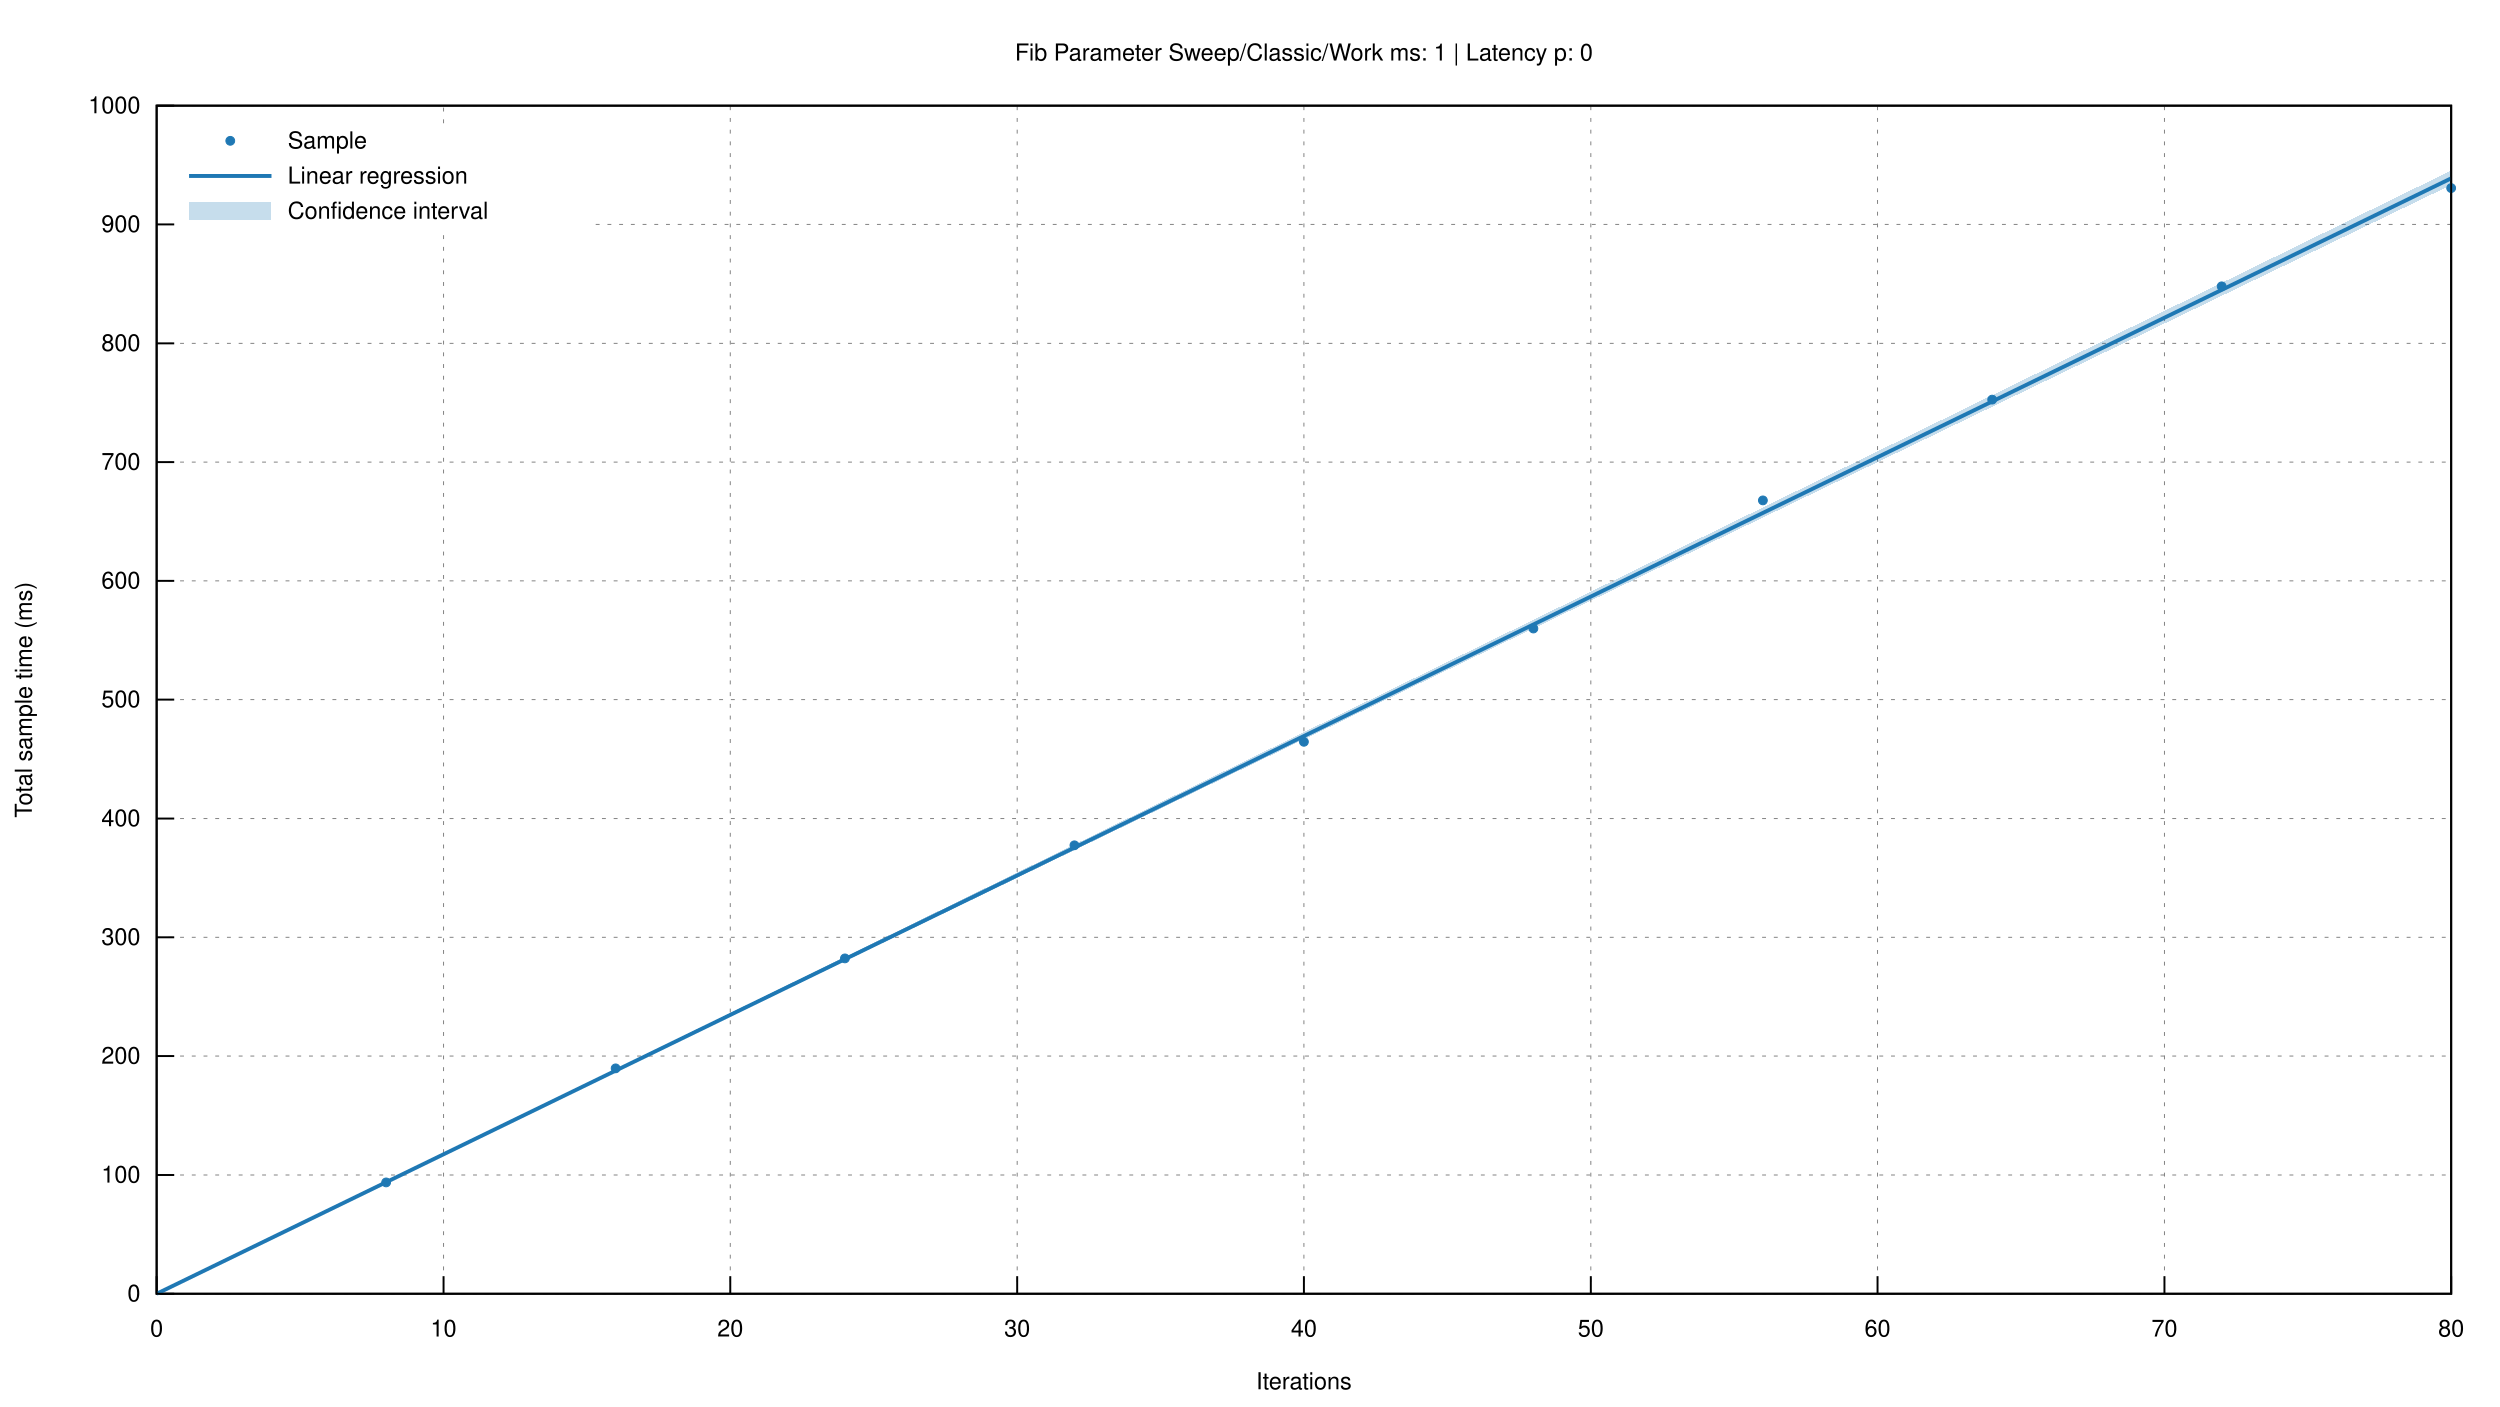
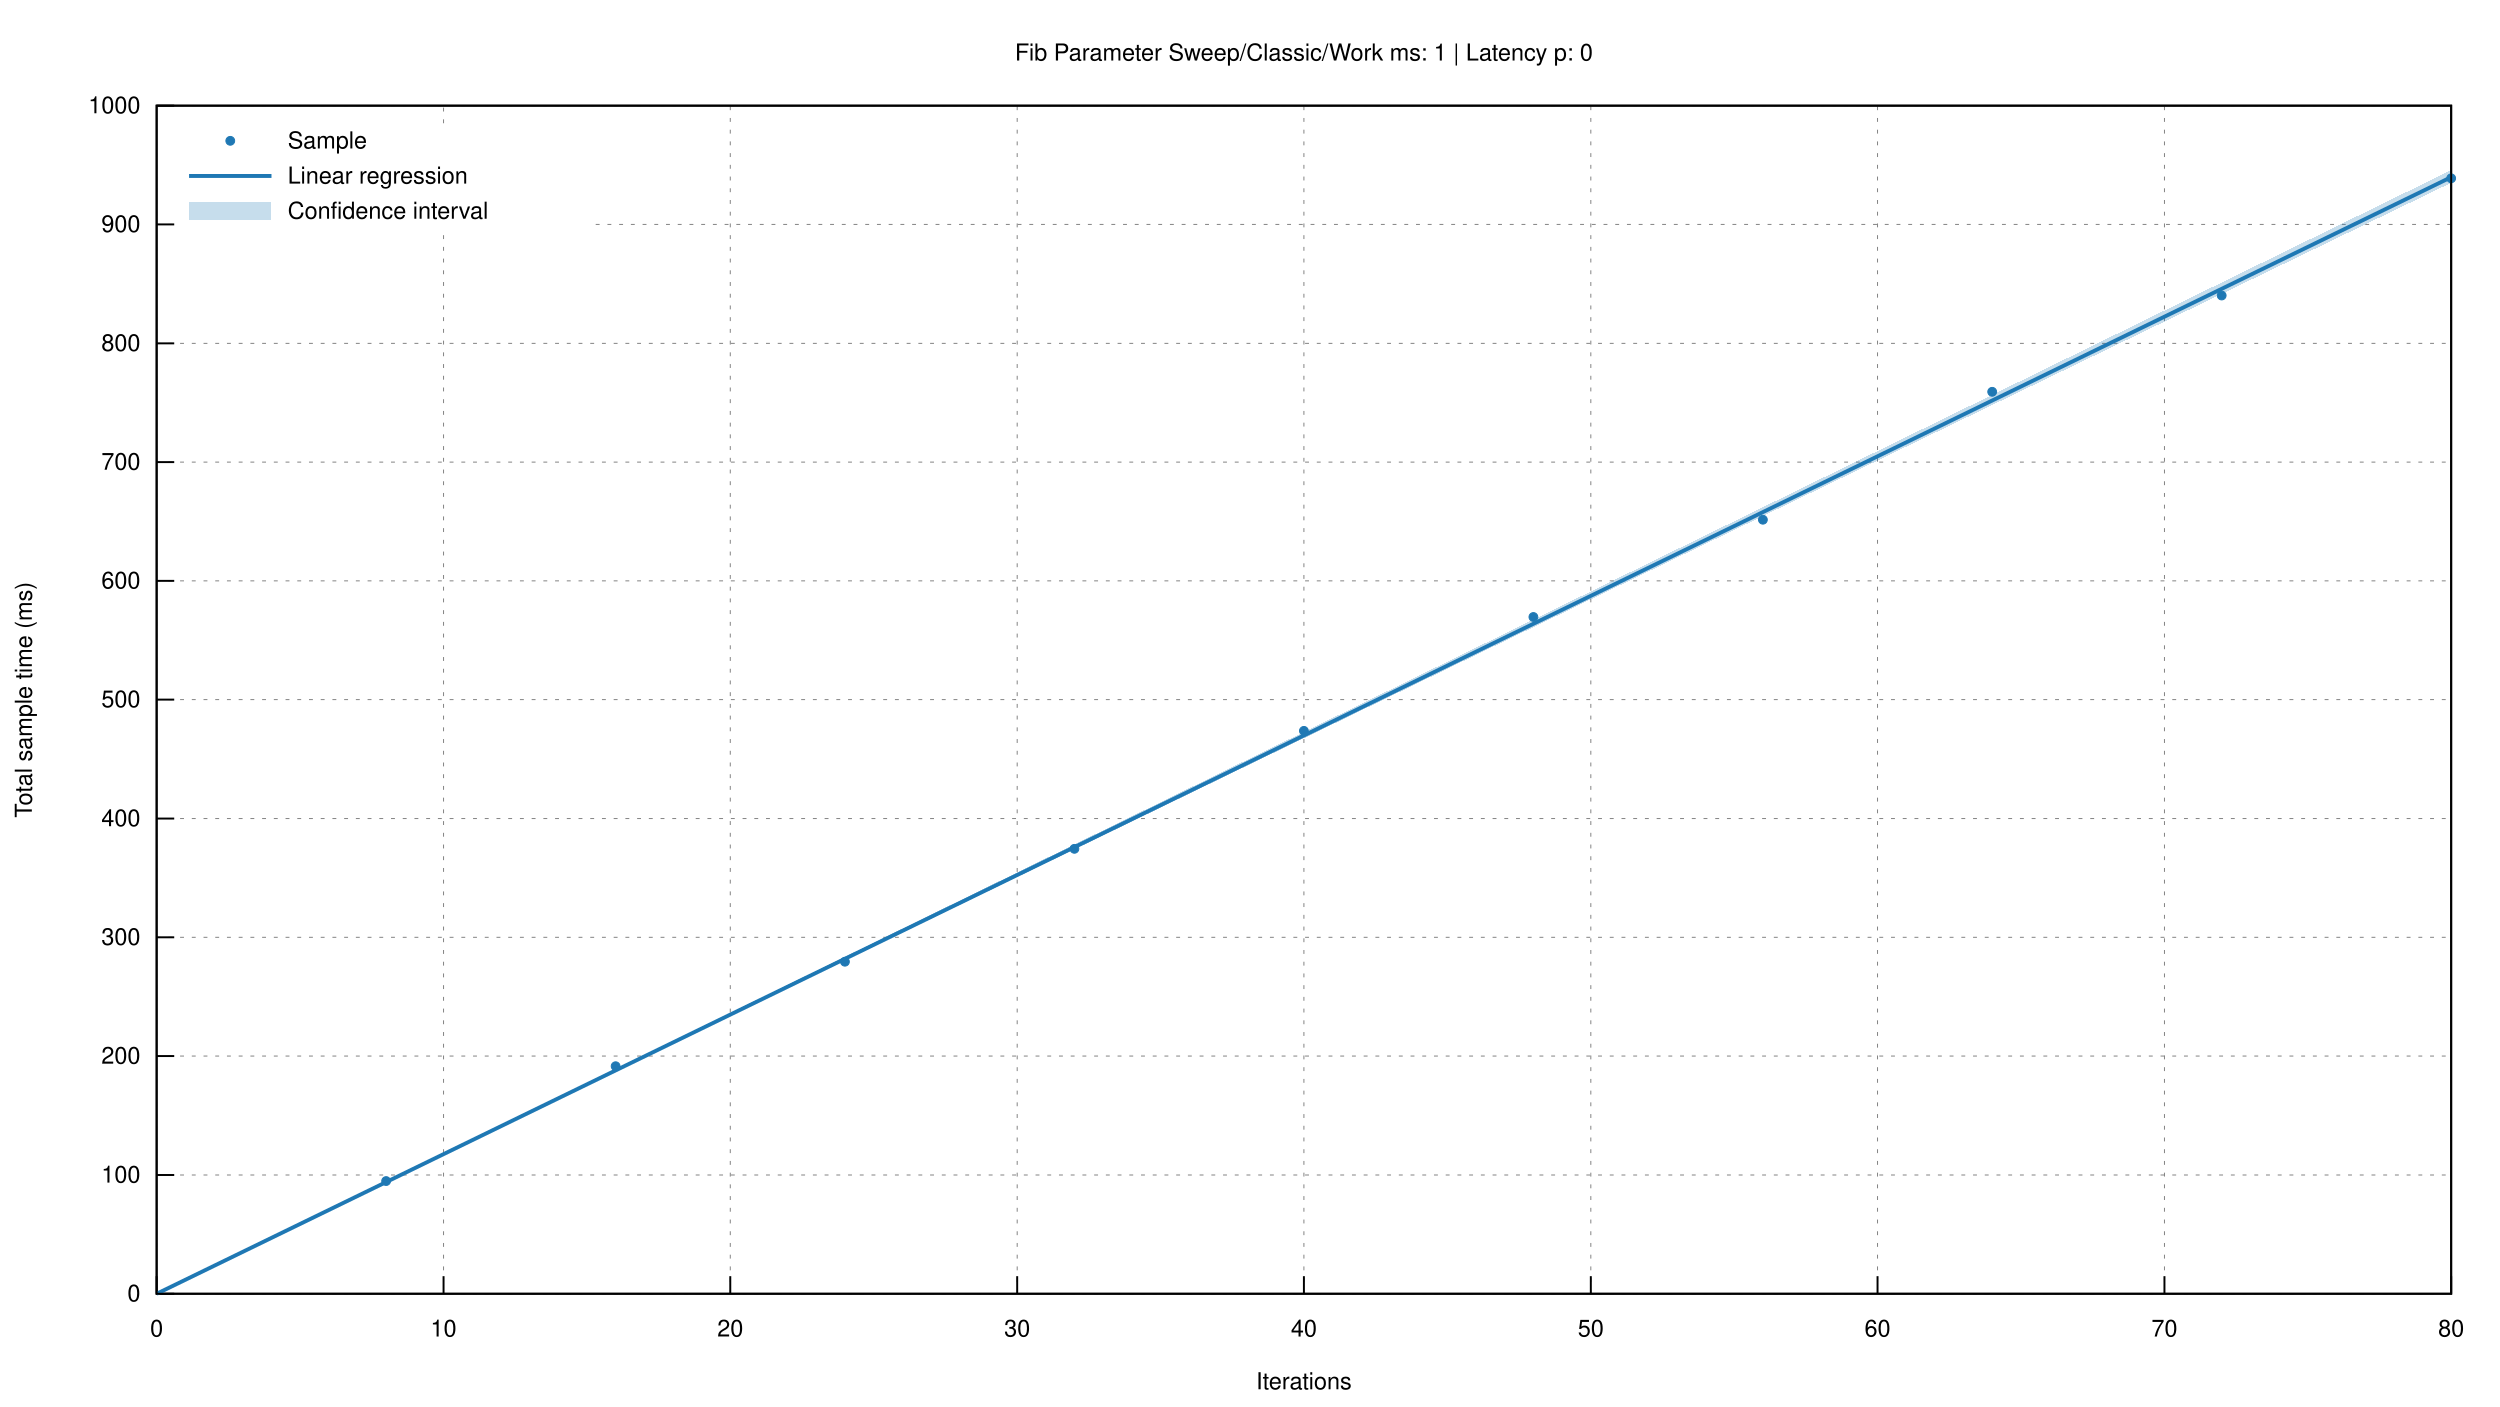
<svg xmlns="http://www.w3.org/2000/svg" xmlns:xlink="http://www.w3.org/1999/xlink" viewBox="0 0 1280 720">
  <g id="gnuplot_canvas">
    <rect x="0" y="0" width="1280" height="720" fill="none" />
    <defs>
      <circle id="gpDot" r="0.5" stroke-width="0.5" />
      <path id="gpPt0" stroke-width="0.222" stroke="currentColor" d="M-1,0 h2 M0,-1 v2" />
      <path id="gpPt1" stroke-width="0.222" stroke="currentColor" d="M-1,-1 L1,1 M1,-1 L-1,1" />
      <path id="gpPt2" stroke-width="0.222" stroke="currentColor" d="M-1,0 L1,0 M0,-1 L0,1 M-1,-1 L1,1 M-1,1 L1,-1" />
      <rect id="gpPt3" stroke-width="0.222" stroke="currentColor" x="-1" y="-1" width="2" height="2" />
      <rect id="gpPt4" stroke-width="0.222" stroke="currentColor" fill="currentColor" x="-1" y="-1" width="2" height="2" />
      <circle id="gpPt5" stroke-width="0.222" stroke="currentColor" cx="0" cy="0" r="1" />
      <use xlink:href="#gpPt5" id="gpPt6" fill="currentColor" stroke="none" />
      <path id="gpPt7" stroke-width="0.222" stroke="currentColor" d="M0,-1.33 L-1.33,0.67 L1.33,0.67 z" />
      <use xlink:href="#gpPt7" id="gpPt8" fill="currentColor" stroke="none" />
      <use xlink:href="#gpPt7" id="gpPt9" stroke="currentColor" transform="rotate(180)" />
      <use xlink:href="#gpPt9" id="gpPt10" fill="currentColor" stroke="none" />
      <use xlink:href="#gpPt3" id="gpPt11" stroke="currentColor" transform="rotate(45)" />
      <use xlink:href="#gpPt11" id="gpPt12" fill="currentColor" stroke="none" />
      <path id="gpPt13" stroke-width="0.222" stroke="currentColor" d="M0,1.330 L1.265,0.411 L0.782,-1.067 L-0.782,-1.076 L-1.265,0.411 z" />
      <use xlink:href="#gpPt13" id="gpPt14" fill="currentColor" stroke="none" />
      <filter id="textbox" filterUnits="objectBoundingBox" x="0" y="0" height="1" width="1">
        <feFlood flood-color="white" flood-opacity="1" result="bgnd" />
        <feComposite in="SourceGraphic" in2="bgnd" operator="atop" />
      </filter>
      <filter id="greybox" filterUnits="objectBoundingBox" x="0" y="0" height="1" width="1">
        <feFlood flood-color="lightgrey" flood-opacity="1" result="grey" />
        <feComposite in="SourceGraphic" in2="grey" operator="atop" />
      </filter>
    </defs>
    <g fill="none" color="white" stroke="currentColor" stroke-width="1.00" stroke-linecap="butt" stroke-linejoin="miter">
</g>
    <g fill="none" color="black" stroke="currentColor" stroke-width="1.00" stroke-linecap="butt" stroke-linejoin="miter">
</g>
    <g fill="none" color="black" stroke="black" stroke-width="0.50" stroke-linecap="butt" stroke-linejoin="miter">
</g>
    <g fill="none" color="gray" stroke="currentColor" stroke-width="0.50" stroke-linecap="butt" stroke-linejoin="miter">
      <path stroke="gray" stroke-dasharray="2,4" class="gridline" d="M80.2,662.4 L1255.0,662.4  " />
    </g>
    <g fill="none" color="gray" stroke="gray" stroke-width="1.00" stroke-linecap="butt" stroke-linejoin="miter">
</g>
    <g fill="none" color="black" stroke="currentColor" stroke-width="1.00" stroke-linecap="butt" stroke-linejoin="miter">
      <path stroke="black" d="M80.2,662.4 L89.2,662.4  " />
      <g transform="translate(71.9,666.3)" stroke="none" fill="black" font-family="Helvetica" font-size="12.00" text-anchor="end">
        <text>
          <tspan font-family="Helvetica"> 0</tspan>
        </text>
      </g>
    </g>
    <g fill="none" color="black" stroke="currentColor" stroke-width="1.00" stroke-linecap="butt" stroke-linejoin="miter">
</g>
    <g fill="none" color="black" stroke="black" stroke-width="0.50" stroke-linecap="butt" stroke-linejoin="miter">
</g>
    <g fill="none" color="gray" stroke="currentColor" stroke-width="0.50" stroke-linecap="butt" stroke-linejoin="miter">
      <path stroke="gray" stroke-dasharray="2,4" class="gridline" d="M80.2,601.6 L1255.0,601.6  " />
    </g>
    <g fill="none" color="gray" stroke="gray" stroke-width="1.00" stroke-linecap="butt" stroke-linejoin="miter">
</g>
    <g fill="none" color="black" stroke="currentColor" stroke-width="1.00" stroke-linecap="butt" stroke-linejoin="miter">
      <path stroke="black" d="M80.2,601.6 L89.2,601.6  " />
      <g transform="translate(71.9,605.5)" stroke="none" fill="black" font-family="Helvetica" font-size="12.00" text-anchor="end">
        <text>
          <tspan font-family="Helvetica"> 100</tspan>
        </text>
      </g>
    </g>
    <g fill="none" color="black" stroke="currentColor" stroke-width="1.00" stroke-linecap="butt" stroke-linejoin="miter">
</g>
    <g fill="none" color="black" stroke="black" stroke-width="0.50" stroke-linecap="butt" stroke-linejoin="miter">
</g>
    <g fill="none" color="gray" stroke="currentColor" stroke-width="0.50" stroke-linecap="butt" stroke-linejoin="miter">
      <path stroke="gray" stroke-dasharray="2,4" class="gridline" d="M80.2,540.7 L1255.0,540.7  " />
    </g>
    <g fill="none" color="gray" stroke="gray" stroke-width="1.00" stroke-linecap="butt" stroke-linejoin="miter">
</g>
    <g fill="none" color="black" stroke="currentColor" stroke-width="1.00" stroke-linecap="butt" stroke-linejoin="miter">
      <path stroke="black" d="M80.2,540.7 L89.2,540.7  " />
      <g transform="translate(71.9,544.6)" stroke="none" fill="black" font-family="Helvetica" font-size="12.00" text-anchor="end">
        <text>
          <tspan font-family="Helvetica"> 200</tspan>
        </text>
      </g>
    </g>
    <g fill="none" color="black" stroke="currentColor" stroke-width="1.00" stroke-linecap="butt" stroke-linejoin="miter">
</g>
    <g fill="none" color="black" stroke="black" stroke-width="0.50" stroke-linecap="butt" stroke-linejoin="miter">
</g>
    <g fill="none" color="gray" stroke="currentColor" stroke-width="0.50" stroke-linecap="butt" stroke-linejoin="miter">
      <path stroke="gray" stroke-dasharray="2,4" class="gridline" d="M80.2,479.9 L1255.0,479.9  " />
    </g>
    <g fill="none" color="gray" stroke="gray" stroke-width="1.00" stroke-linecap="butt" stroke-linejoin="miter">
</g>
    <g fill="none" color="black" stroke="currentColor" stroke-width="1.00" stroke-linecap="butt" stroke-linejoin="miter">
      <path stroke="black" d="M80.2,479.9 L89.2,479.9  " />
      <g transform="translate(71.9,483.8)" stroke="none" fill="black" font-family="Helvetica" font-size="12.00" text-anchor="end">
        <text>
          <tspan font-family="Helvetica"> 300</tspan>
        </text>
      </g>
    </g>
    <g fill="none" color="black" stroke="currentColor" stroke-width="1.00" stroke-linecap="butt" stroke-linejoin="miter">
</g>
    <g fill="none" color="black" stroke="black" stroke-width="0.50" stroke-linecap="butt" stroke-linejoin="miter">
</g>
    <g fill="none" color="gray" stroke="currentColor" stroke-width="0.50" stroke-linecap="butt" stroke-linejoin="miter">
      <path stroke="gray" stroke-dasharray="2,4" class="gridline" d="M80.2,419.1 L1255.0,419.1  " />
    </g>
    <g fill="none" color="gray" stroke="gray" stroke-width="1.00" stroke-linecap="butt" stroke-linejoin="miter">
</g>
    <g fill="none" color="black" stroke="currentColor" stroke-width="1.00" stroke-linecap="butt" stroke-linejoin="miter">
      <path stroke="black" d="M80.2,419.1 L89.2,419.1  " />
      <g transform="translate(71.9,423.0)" stroke="none" fill="black" font-family="Helvetica" font-size="12.00" text-anchor="end">
        <text>
          <tspan font-family="Helvetica"> 400</tspan>
        </text>
      </g>
    </g>
    <g fill="none" color="black" stroke="currentColor" stroke-width="1.00" stroke-linecap="butt" stroke-linejoin="miter">
</g>
    <g fill="none" color="black" stroke="black" stroke-width="0.50" stroke-linecap="butt" stroke-linejoin="miter">
</g>
    <g fill="none" color="gray" stroke="currentColor" stroke-width="0.50" stroke-linecap="butt" stroke-linejoin="miter">
      <path stroke="gray" stroke-dasharray="2,4" class="gridline" d="M80.2,358.2 L1255.0,358.2  " />
    </g>
    <g fill="none" color="gray" stroke="gray" stroke-width="1.00" stroke-linecap="butt" stroke-linejoin="miter">
</g>
    <g fill="none" color="black" stroke="currentColor" stroke-width="1.00" stroke-linecap="butt" stroke-linejoin="miter">
      <path stroke="black" d="M80.2,358.2 L89.2,358.2  " />
      <g transform="translate(71.9,362.1)" stroke="none" fill="black" font-family="Helvetica" font-size="12.00" text-anchor="end">
        <text>
          <tspan font-family="Helvetica"> 500</tspan>
        </text>
      </g>
    </g>
    <g fill="none" color="black" stroke="currentColor" stroke-width="1.00" stroke-linecap="butt" stroke-linejoin="miter">
</g>
    <g fill="none" color="black" stroke="black" stroke-width="0.50" stroke-linecap="butt" stroke-linejoin="miter">
</g>
    <g fill="none" color="gray" stroke="currentColor" stroke-width="0.50" stroke-linecap="butt" stroke-linejoin="miter">
      <path stroke="gray" stroke-dasharray="2,4" class="gridline" d="M80.2,297.4 L1255.0,297.4  " />
    </g>
    <g fill="none" color="gray" stroke="gray" stroke-width="1.00" stroke-linecap="butt" stroke-linejoin="miter">
</g>
    <g fill="none" color="black" stroke="currentColor" stroke-width="1.00" stroke-linecap="butt" stroke-linejoin="miter">
      <path stroke="black" d="M80.2,297.4 L89.2,297.4  " />
      <g transform="translate(71.9,301.3)" stroke="none" fill="black" font-family="Helvetica" font-size="12.00" text-anchor="end">
        <text>
          <tspan font-family="Helvetica"> 600</tspan>
        </text>
      </g>
    </g>
    <g fill="none" color="black" stroke="currentColor" stroke-width="1.00" stroke-linecap="butt" stroke-linejoin="miter">
</g>
    <g fill="none" color="black" stroke="black" stroke-width="0.50" stroke-linecap="butt" stroke-linejoin="miter">
</g>
    <g fill="none" color="gray" stroke="currentColor" stroke-width="0.50" stroke-linecap="butt" stroke-linejoin="miter">
      <path stroke="gray" stroke-dasharray="2,4" class="gridline" d="M80.2,236.6 L1255.0,236.6  " />
    </g>
    <g fill="none" color="gray" stroke="gray" stroke-width="1.00" stroke-linecap="butt" stroke-linejoin="miter">
</g>
    <g fill="none" color="black" stroke="currentColor" stroke-width="1.00" stroke-linecap="butt" stroke-linejoin="miter">
      <path stroke="black" d="M80.2,236.6 L89.2,236.6  " />
      <g transform="translate(71.9,240.5)" stroke="none" fill="black" font-family="Helvetica" font-size="12.00" text-anchor="end">
        <text>
          <tspan font-family="Helvetica"> 700</tspan>
        </text>
      </g>
    </g>
    <g fill="none" color="black" stroke="currentColor" stroke-width="1.00" stroke-linecap="butt" stroke-linejoin="miter">
</g>
    <g fill="none" color="black" stroke="black" stroke-width="0.50" stroke-linecap="butt" stroke-linejoin="miter">
</g>
    <g fill="none" color="gray" stroke="currentColor" stroke-width="0.50" stroke-linecap="butt" stroke-linejoin="miter">
      <path stroke="gray" stroke-dasharray="2,4" class="gridline" d="M80.2,175.8 L1255.0,175.8  " />
    </g>
    <g fill="none" color="gray" stroke="gray" stroke-width="1.00" stroke-linecap="butt" stroke-linejoin="miter">
</g>
    <g fill="none" color="black" stroke="currentColor" stroke-width="1.00" stroke-linecap="butt" stroke-linejoin="miter">
      <path stroke="black" d="M80.2,175.8 L89.2,175.8  " />
      <g transform="translate(71.9,179.7)" stroke="none" fill="black" font-family="Helvetica" font-size="12.00" text-anchor="end">
        <text>
          <tspan font-family="Helvetica"> 800</tspan>
        </text>
      </g>
    </g>
    <g fill="none" color="black" stroke="currentColor" stroke-width="1.00" stroke-linecap="butt" stroke-linejoin="miter">
</g>
    <g fill="none" color="black" stroke="black" stroke-width="0.50" stroke-linecap="butt" stroke-linejoin="miter">
</g>
    <g fill="none" color="gray" stroke="currentColor" stroke-width="0.50" stroke-linecap="butt" stroke-linejoin="miter">
      <path stroke="gray" stroke-dasharray="2,4" class="gridline" d="M80.2,114.9 L88.5,114.9 M305.0,114.9 L1255.0,114.9  " />
    </g>
    <g fill="none" color="gray" stroke="gray" stroke-width="1.00" stroke-linecap="butt" stroke-linejoin="miter">
</g>
    <g fill="none" color="black" stroke="currentColor" stroke-width="1.00" stroke-linecap="butt" stroke-linejoin="miter">
      <path stroke="black" d="M80.2,114.9 L89.2,114.9  " />
      <g transform="translate(71.9,118.8)" stroke="none" fill="black" font-family="Helvetica" font-size="12.00" text-anchor="end">
        <text>
          <tspan font-family="Helvetica"> 900</tspan>
        </text>
      </g>
    </g>
    <g fill="none" color="black" stroke="currentColor" stroke-width="1.00" stroke-linecap="butt" stroke-linejoin="miter">
</g>
    <g fill="none" color="black" stroke="black" stroke-width="0.50" stroke-linecap="butt" stroke-linejoin="miter">
</g>
    <g fill="none" color="gray" stroke="currentColor" stroke-width="0.50" stroke-linecap="butt" stroke-linejoin="miter">
      <path stroke="gray" stroke-dasharray="2,4" class="gridline" d="M80.2,54.1 L1255.0,54.1  " />
    </g>
    <g fill="none" color="gray" stroke="gray" stroke-width="1.00" stroke-linecap="butt" stroke-linejoin="miter">
</g>
    <g fill="none" color="black" stroke="currentColor" stroke-width="1.00" stroke-linecap="butt" stroke-linejoin="miter">
      <path stroke="black" d="M80.2,54.1 L89.2,54.1  " />
      <g transform="translate(71.9,58.0)" stroke="none" fill="black" font-family="Helvetica" font-size="12.00" text-anchor="end">
        <text>
          <tspan font-family="Helvetica"> 1000</tspan>
        </text>
      </g>
    </g>
    <g fill="none" color="black" stroke="currentColor" stroke-width="1.00" stroke-linecap="butt" stroke-linejoin="miter">
</g>
    <g fill="none" color="black" stroke="black" stroke-width="0.50" stroke-linecap="butt" stroke-linejoin="miter">
</g>
    <g fill="none" color="gray" stroke="currentColor" stroke-width="0.50" stroke-linecap="butt" stroke-linejoin="miter">
      <path stroke="gray" stroke-dasharray="2,4" class="gridline" d="M80.2,662.4 L80.2,54.1  " />
    </g>
    <g fill="none" color="gray" stroke="gray" stroke-width="1.00" stroke-linecap="butt" stroke-linejoin="miter">
</g>
    <g fill="none" color="black" stroke="currentColor" stroke-width="1.00" stroke-linecap="butt" stroke-linejoin="miter">
      <path stroke="black" d="M80.2,662.4 L80.2,653.4  " />
      <g transform="translate(80.2,684.3)" stroke="none" fill="black" font-family="Helvetica" font-size="12.00" text-anchor="middle">
        <text>
          <tspan font-family="Helvetica"> 0</tspan>
        </text>
      </g>
    </g>
    <g fill="none" color="black" stroke="currentColor" stroke-width="1.00" stroke-linecap="butt" stroke-linejoin="miter">
</g>
    <g fill="none" color="black" stroke="black" stroke-width="0.50" stroke-linecap="butt" stroke-linejoin="miter">
</g>
    <g fill="none" color="gray" stroke="currentColor" stroke-width="0.50" stroke-linecap="butt" stroke-linejoin="miter">
      <path stroke="gray" stroke-dasharray="2,4" class="gridline" d="M227.1,662.4 L227.1,117.1 M227.1,63.1 L227.1,54.1  " />
    </g>
    <g fill="none" color="gray" stroke="gray" stroke-width="1.00" stroke-linecap="butt" stroke-linejoin="miter">
</g>
    <g fill="none" color="black" stroke="currentColor" stroke-width="1.00" stroke-linecap="butt" stroke-linejoin="miter">
      <path stroke="black" d="M227.1,662.4 L227.1,653.4  " />
      <g transform="translate(227.1,684.3)" stroke="none" fill="black" font-family="Helvetica" font-size="12.00" text-anchor="middle">
        <text>
          <tspan font-family="Helvetica"> 10</tspan>
        </text>
      </g>
    </g>
    <g fill="none" color="black" stroke="currentColor" stroke-width="1.00" stroke-linecap="butt" stroke-linejoin="miter">
</g>
    <g fill="none" color="black" stroke="black" stroke-width="0.50" stroke-linecap="butt" stroke-linejoin="miter">
</g>
    <g fill="none" color="gray" stroke="currentColor" stroke-width="0.50" stroke-linecap="butt" stroke-linejoin="miter">
      <path stroke="gray" stroke-dasharray="2,4" class="gridline" d="M373.9,662.4 L373.9,54.1  " />
    </g>
    <g fill="none" color="gray" stroke="gray" stroke-width="1.00" stroke-linecap="butt" stroke-linejoin="miter">
</g>
    <g fill="none" color="black" stroke="currentColor" stroke-width="1.00" stroke-linecap="butt" stroke-linejoin="miter">
      <path stroke="black" d="M373.9,662.4 L373.9,653.4  " />
      <g transform="translate(373.9,684.3)" stroke="none" fill="black" font-family="Helvetica" font-size="12.00" text-anchor="middle">
        <text>
          <tspan font-family="Helvetica"> 20</tspan>
        </text>
      </g>
    </g>
    <g fill="none" color="black" stroke="currentColor" stroke-width="1.00" stroke-linecap="butt" stroke-linejoin="miter">
</g>
    <g fill="none" color="black" stroke="black" stroke-width="0.50" stroke-linecap="butt" stroke-linejoin="miter">
</g>
    <g fill="none" color="gray" stroke="currentColor" stroke-width="0.50" stroke-linecap="butt" stroke-linejoin="miter">
      <path stroke="gray" stroke-dasharray="2,4" class="gridline" d="M520.8,662.4 L520.8,54.1  " />
    </g>
    <g fill="none" color="gray" stroke="gray" stroke-width="1.00" stroke-linecap="butt" stroke-linejoin="miter">
</g>
    <g fill="none" color="black" stroke="currentColor" stroke-width="1.00" stroke-linecap="butt" stroke-linejoin="miter">
      <path stroke="black" d="M520.8,662.4 L520.8,653.4  " />
      <g transform="translate(520.8,684.3)" stroke="none" fill="black" font-family="Helvetica" font-size="12.00" text-anchor="middle">
        <text>
          <tspan font-family="Helvetica"> 30</tspan>
        </text>
      </g>
    </g>
    <g fill="none" color="black" stroke="currentColor" stroke-width="1.00" stroke-linecap="butt" stroke-linejoin="miter">
</g>
    <g fill="none" color="black" stroke="black" stroke-width="0.50" stroke-linecap="butt" stroke-linejoin="miter">
</g>
    <g fill="none" color="gray" stroke="currentColor" stroke-width="0.50" stroke-linecap="butt" stroke-linejoin="miter">
      <path stroke="gray" stroke-dasharray="2,4" class="gridline" d="M667.6,662.4 L667.6,54.1  " />
    </g>
    <g fill="none" color="gray" stroke="gray" stroke-width="1.00" stroke-linecap="butt" stroke-linejoin="miter">
</g>
    <g fill="none" color="black" stroke="currentColor" stroke-width="1.00" stroke-linecap="butt" stroke-linejoin="miter">
      <path stroke="black" d="M667.6,662.4 L667.6,653.4  " />
      <g transform="translate(667.6,684.3)" stroke="none" fill="black" font-family="Helvetica" font-size="12.00" text-anchor="middle">
        <text>
          <tspan font-family="Helvetica"> 40</tspan>
        </text>
      </g>
    </g>
    <g fill="none" color="black" stroke="currentColor" stroke-width="1.00" stroke-linecap="butt" stroke-linejoin="miter">
</g>
    <g fill="none" color="black" stroke="black" stroke-width="0.50" stroke-linecap="butt" stroke-linejoin="miter">
</g>
    <g fill="none" color="gray" stroke="currentColor" stroke-width="0.50" stroke-linecap="butt" stroke-linejoin="miter">
      <path stroke="gray" stroke-dasharray="2,4" class="gridline" d="M814.5,662.4 L814.5,54.1  " />
    </g>
    <g fill="none" color="gray" stroke="gray" stroke-width="1.00" stroke-linecap="butt" stroke-linejoin="miter">
</g>
    <g fill="none" color="black" stroke="currentColor" stroke-width="1.00" stroke-linecap="butt" stroke-linejoin="miter">
      <path stroke="black" d="M814.5,662.4 L814.5,653.4  " />
      <g transform="translate(814.5,684.3)" stroke="none" fill="black" font-family="Helvetica" font-size="12.00" text-anchor="middle">
        <text>
          <tspan font-family="Helvetica"> 50</tspan>
        </text>
      </g>
    </g>
    <g fill="none" color="black" stroke="currentColor" stroke-width="1.00" stroke-linecap="butt" stroke-linejoin="miter">
</g>
    <g fill="none" color="black" stroke="black" stroke-width="0.50" stroke-linecap="butt" stroke-linejoin="miter">
</g>
    <g fill="none" color="gray" stroke="currentColor" stroke-width="0.50" stroke-linecap="butt" stroke-linejoin="miter">
      <path stroke="gray" stroke-dasharray="2,4" class="gridline" d="M961.3,662.4 L961.3,54.1  " />
    </g>
    <g fill="none" color="gray" stroke="gray" stroke-width="1.00" stroke-linecap="butt" stroke-linejoin="miter">
</g>
    <g fill="none" color="black" stroke="currentColor" stroke-width="1.00" stroke-linecap="butt" stroke-linejoin="miter">
      <path stroke="black" d="M961.3,662.4 L961.3,653.4  " />
      <g transform="translate(961.3,684.3)" stroke="none" fill="black" font-family="Helvetica" font-size="12.00" text-anchor="middle">
        <text>
          <tspan font-family="Helvetica"> 60</tspan>
        </text>
      </g>
    </g>
    <g fill="none" color="black" stroke="currentColor" stroke-width="1.00" stroke-linecap="butt" stroke-linejoin="miter">
</g>
    <g fill="none" color="black" stroke="black" stroke-width="0.50" stroke-linecap="butt" stroke-linejoin="miter">
</g>
    <g fill="none" color="gray" stroke="currentColor" stroke-width="0.50" stroke-linecap="butt" stroke-linejoin="miter">
      <path stroke="gray" stroke-dasharray="2,4" class="gridline" d="M1108.2,662.4 L1108.2,54.1  " />
    </g>
    <g fill="none" color="gray" stroke="gray" stroke-width="1.00" stroke-linecap="butt" stroke-linejoin="miter">
</g>
    <g fill="none" color="black" stroke="currentColor" stroke-width="1.00" stroke-linecap="butt" stroke-linejoin="miter">
      <path stroke="black" d="M1108.2,662.4 L1108.2,653.4  " />
      <g transform="translate(1108.2,684.3)" stroke="none" fill="black" font-family="Helvetica" font-size="12.00" text-anchor="middle">
        <text>
          <tspan font-family="Helvetica"> 70</tspan>
        </text>
      </g>
    </g>
    <g fill="none" color="black" stroke="currentColor" stroke-width="1.00" stroke-linecap="butt" stroke-linejoin="miter">
</g>
    <g fill="none" color="black" stroke="black" stroke-width="0.50" stroke-linecap="butt" stroke-linejoin="miter">
</g>
    <g fill="none" color="gray" stroke="currentColor" stroke-width="0.50" stroke-linecap="butt" stroke-linejoin="miter">
      <path stroke="gray" stroke-dasharray="2,4" class="gridline" d="M1255.0,662.4 L1255.0,54.1  " />
    </g>
    <g fill="none" color="gray" stroke="gray" stroke-width="1.00" stroke-linecap="butt" stroke-linejoin="miter">
</g>
    <g fill="none" color="black" stroke="currentColor" stroke-width="1.00" stroke-linecap="butt" stroke-linejoin="miter">
      <path stroke="black" d="M1255.0,662.4 L1255.0,653.4  " />
      <g transform="translate(1255.0,684.3)" stroke="none" fill="black" font-family="Helvetica" font-size="12.00" text-anchor="middle">
        <text>
          <tspan font-family="Helvetica"> 80</tspan>
        </text>
      </g>
    </g>
    <g fill="none" color="black" stroke="currentColor" stroke-width="1.00" stroke-linecap="butt" stroke-linejoin="miter">
</g>
    <g fill="none" color="black" stroke="currentColor" stroke-width="1.00" stroke-linecap="butt" stroke-linejoin="miter">
      <path stroke="black" d="M80.2,54.1 L80.2,662.4 L1255.0,662.4 L1255.0,54.1 L80.2,54.1 Z  " />
    </g>
    <g fill="none" color="black" stroke="currentColor" stroke-width="1.00" stroke-linecap="butt" stroke-linejoin="miter">
      <g transform="translate(16.3,358.3) rotate(270)" stroke="none" fill="black" font-family="Helvetica" font-size="12.00" text-anchor="middle">
        <text>
          <tspan font-family="Helvetica">Total sample time (ms)</tspan>
        </text>
      </g>
    </g>
    <g fill="none" color="black" stroke="currentColor" stroke-width="1.00" stroke-linecap="butt" stroke-linejoin="miter">
      <g transform="translate(667.6,711.3)" stroke="none" fill="black" font-family="Helvetica" font-size="12.00" text-anchor="middle">
        <text>
          <tspan font-family="Helvetica">Iterations</tspan>
        </text>
      </g>
    </g>
    <g fill="none" color="black" stroke="currentColor" stroke-width="1.00" stroke-linecap="butt" stroke-linejoin="miter">
      <g transform="translate(667.6,31.0)" stroke="none" fill="black" font-family="Helvetica" font-size="12.00" text-anchor="middle">
        <text>
          <tspan font-family="Helvetica">Fib Parameter Sweep/Classic/Work ms: 1 | Latency p: 0</tspan>
        </text>
      </g>
    </g>
    <g id="gnuplot_plot_1">
      <g fill="none" color="black" stroke="currentColor" stroke-width="1.00" stroke-linecap="butt" stroke-linejoin="miter">
        <g transform="translate(147.3,76.0)" stroke="none" fill="black" font-family="Helvetica" font-size="12.00" text-anchor="start">
          <text>
            <tspan font-family="Helvetica">Sample</tspan>
          </text>
        </g>
      </g>
      <g fill="none" color="black" stroke="currentColor" stroke-width="1.00" stroke-linecap="butt" stroke-linejoin="miter">
-         <use xlink:href="#gpPt6" transform="translate(197.7,605.4) scale(2.25)" color="rgb( 31, 120, 180)" />
-         <use xlink:href="#gpPt6" transform="translate(315.2,547.0) scale(2.25)" color="rgb( 31, 120, 180)" />
-         <use xlink:href="#gpPt6" transform="translate(432.6,490.7) scale(2.25)" color="rgb( 31, 120, 180)" />
-         <use xlink:href="#gpPt6" transform="translate(550.1,432.8) scale(2.25)" color="rgb( 31, 120, 180)" />
-         <use xlink:href="#gpPt6" transform="translate(667.6,379.8) scale(2.25)" color="rgb( 31, 120, 180)" />
-         <use xlink:href="#gpPt6" transform="translate(785.1,321.8) scale(2.25)" color="rgb( 31, 120, 180)" />
-         <use xlink:href="#gpPt6" transform="translate(902.6,256.2) scale(2.25)" color="rgb( 31, 120, 180)" />
-         <use xlink:href="#gpPt6" transform="translate(1020.0,204.6) scale(2.25)" color="rgb( 31, 120, 180)" />
-         <use xlink:href="#gpPt6" transform="translate(1137.5,146.6) scale(2.25)" color="rgb( 31, 120, 180)" />
-         <use xlink:href="#gpPt6" transform="translate(1255.0,96.3) scale(2.25)" color="rgb( 31, 120, 180)" />
+         <use xlink:href="#gpPt6" transform="translate(197.7,604.7) scale(2.25)" color="rgb( 31, 120, 180)" />
+         <use xlink:href="#gpPt6" transform="translate(315.2,545.9) scale(2.25)" color="rgb( 31, 120, 180)" />
+         <use xlink:href="#gpPt6" transform="translate(432.6,492.4) scale(2.25)" color="rgb( 31, 120, 180)" />
+         <use xlink:href="#gpPt6" transform="translate(550.1,434.6) scale(2.25)" color="rgb( 31, 120, 180)" />
+         <use xlink:href="#gpPt6" transform="translate(667.6,374.2) scale(2.25)" color="rgb( 31, 120, 180)" />
+         <use xlink:href="#gpPt6" transform="translate(785.1,315.9) scale(2.25)" color="rgb( 31, 120, 180)" />
+         <use xlink:href="#gpPt6" transform="translate(902.6,266.1) scale(2.25)" color="rgb( 31, 120, 180)" />
+         <use xlink:href="#gpPt6" transform="translate(1020.0,200.6) scale(2.25)" color="rgb( 31, 120, 180)" />
+         <use xlink:href="#gpPt6" transform="translate(1137.5,151.3) scale(2.25)" color="rgb( 31, 120, 180)" />
+         <use xlink:href="#gpPt6" transform="translate(1255.0,91.3) scale(2.25)" color="rgb( 31, 120, 180)" />
        <use xlink:href="#gpPt6" transform="translate(117.9,72.1) scale(2.25)" color="rgb( 31, 120, 180)" />
      </g>
    </g>
    <g id="gnuplot_plot_2">
      <g fill="none" color="white" stroke="rgb( 31, 120, 180)" stroke-width="2.00" stroke-linecap="butt" stroke-linejoin="miter">
</g>
      <g fill="none" color="black" stroke="currentColor" stroke-width="2.00" stroke-linecap="butt" stroke-linejoin="miter">
        <g transform="translate(147.3,94.0)" stroke="none" fill="black" font-family="Helvetica" font-size="12.00" text-anchor="start">
          <text>
            <tspan font-family="Helvetica">Linear regression</tspan>
          </text>
        </g>
      </g>
      <g fill="none" color="black" stroke="currentColor" stroke-width="2.00" stroke-linecap="butt" stroke-linejoin="miter">
-         <path stroke="rgb( 31, 120, 180)" d="M96.8,90.1 L139.0,90.1 M80.2,662.4 L1255.0,91.3  " />
+         <path stroke="rgb( 31, 120, 180)" d="M96.8,90.1 L139.0,90.1 M80.2,662.4 L1255.0,90.7  " />
      </g>
    </g>
    <g id="gnuplot_plot_3">
      <g fill="none" color="white" stroke="rgb( 31, 120, 180)" stroke-width="1.00" stroke-linecap="butt" stroke-linejoin="miter">
</g>
      <g fill="none" color="black" stroke="currentColor" stroke-width="1.00" stroke-linecap="butt" stroke-linejoin="miter">
        <g transform="translate(147.3,112.0)" stroke="none" fill="black" font-family="Helvetica" font-size="12.00" text-anchor="start">
          <text>
            <tspan font-family="Helvetica">Confidence interval</tspan>
          </text>
        </g>
      </g>
      <g fill="none" color="black" stroke="currentColor" stroke-width="1.00" stroke-linecap="butt" stroke-linejoin="miter">
        <g stroke="none" shape-rendering="crispEdges">
          <polygon fill="rgb( 31, 120, 180)" fill-opacity="0.25" points="96.8,112.6 139.0,112.6 139.0,103.6 96.8,103.6 " />
          <polygon fill="rgb( 31, 120, 180)" fill-opacity="0.25" points="80.2,662.4 80.2,662.4 80.2,662.4 " />
-           <polygon fill="rgb( 31, 120, 180)" fill-opacity="0.25" points="80.2,662.4 1255.0,94.7 1255.0,87.3 " />
+           <polygon fill="rgb( 31, 120, 180)" fill-opacity="0.25" points="80.2,662.4 1255.0,93.6 1255.0,87.1 " />
        </g>
      </g>
    </g>
    <g fill="none" color="white" stroke="rgb( 31, 120, 180)" stroke-width="2.00" stroke-linecap="butt" stroke-linejoin="miter">
</g>
    <g fill="none" color="black" stroke="currentColor" stroke-width="2.00" stroke-linecap="butt" stroke-linejoin="miter">
</g>
    <g fill="none" color="black" stroke="black" stroke-width="1.00" stroke-linecap="butt" stroke-linejoin="miter">
</g>
    <g fill="none" color="black" stroke="currentColor" stroke-width="1.00" stroke-linecap="butt" stroke-linejoin="miter">
      <path stroke="black" d="M80.2,54.1 L80.2,662.4 L1255.0,662.4 L1255.0,54.1 L80.2,54.1 Z  " />
    </g>
    <g fill="none" color="black" stroke="currentColor" stroke-width="1.00" stroke-linecap="butt" stroke-linejoin="miter">
</g>
  </g>
</svg>
